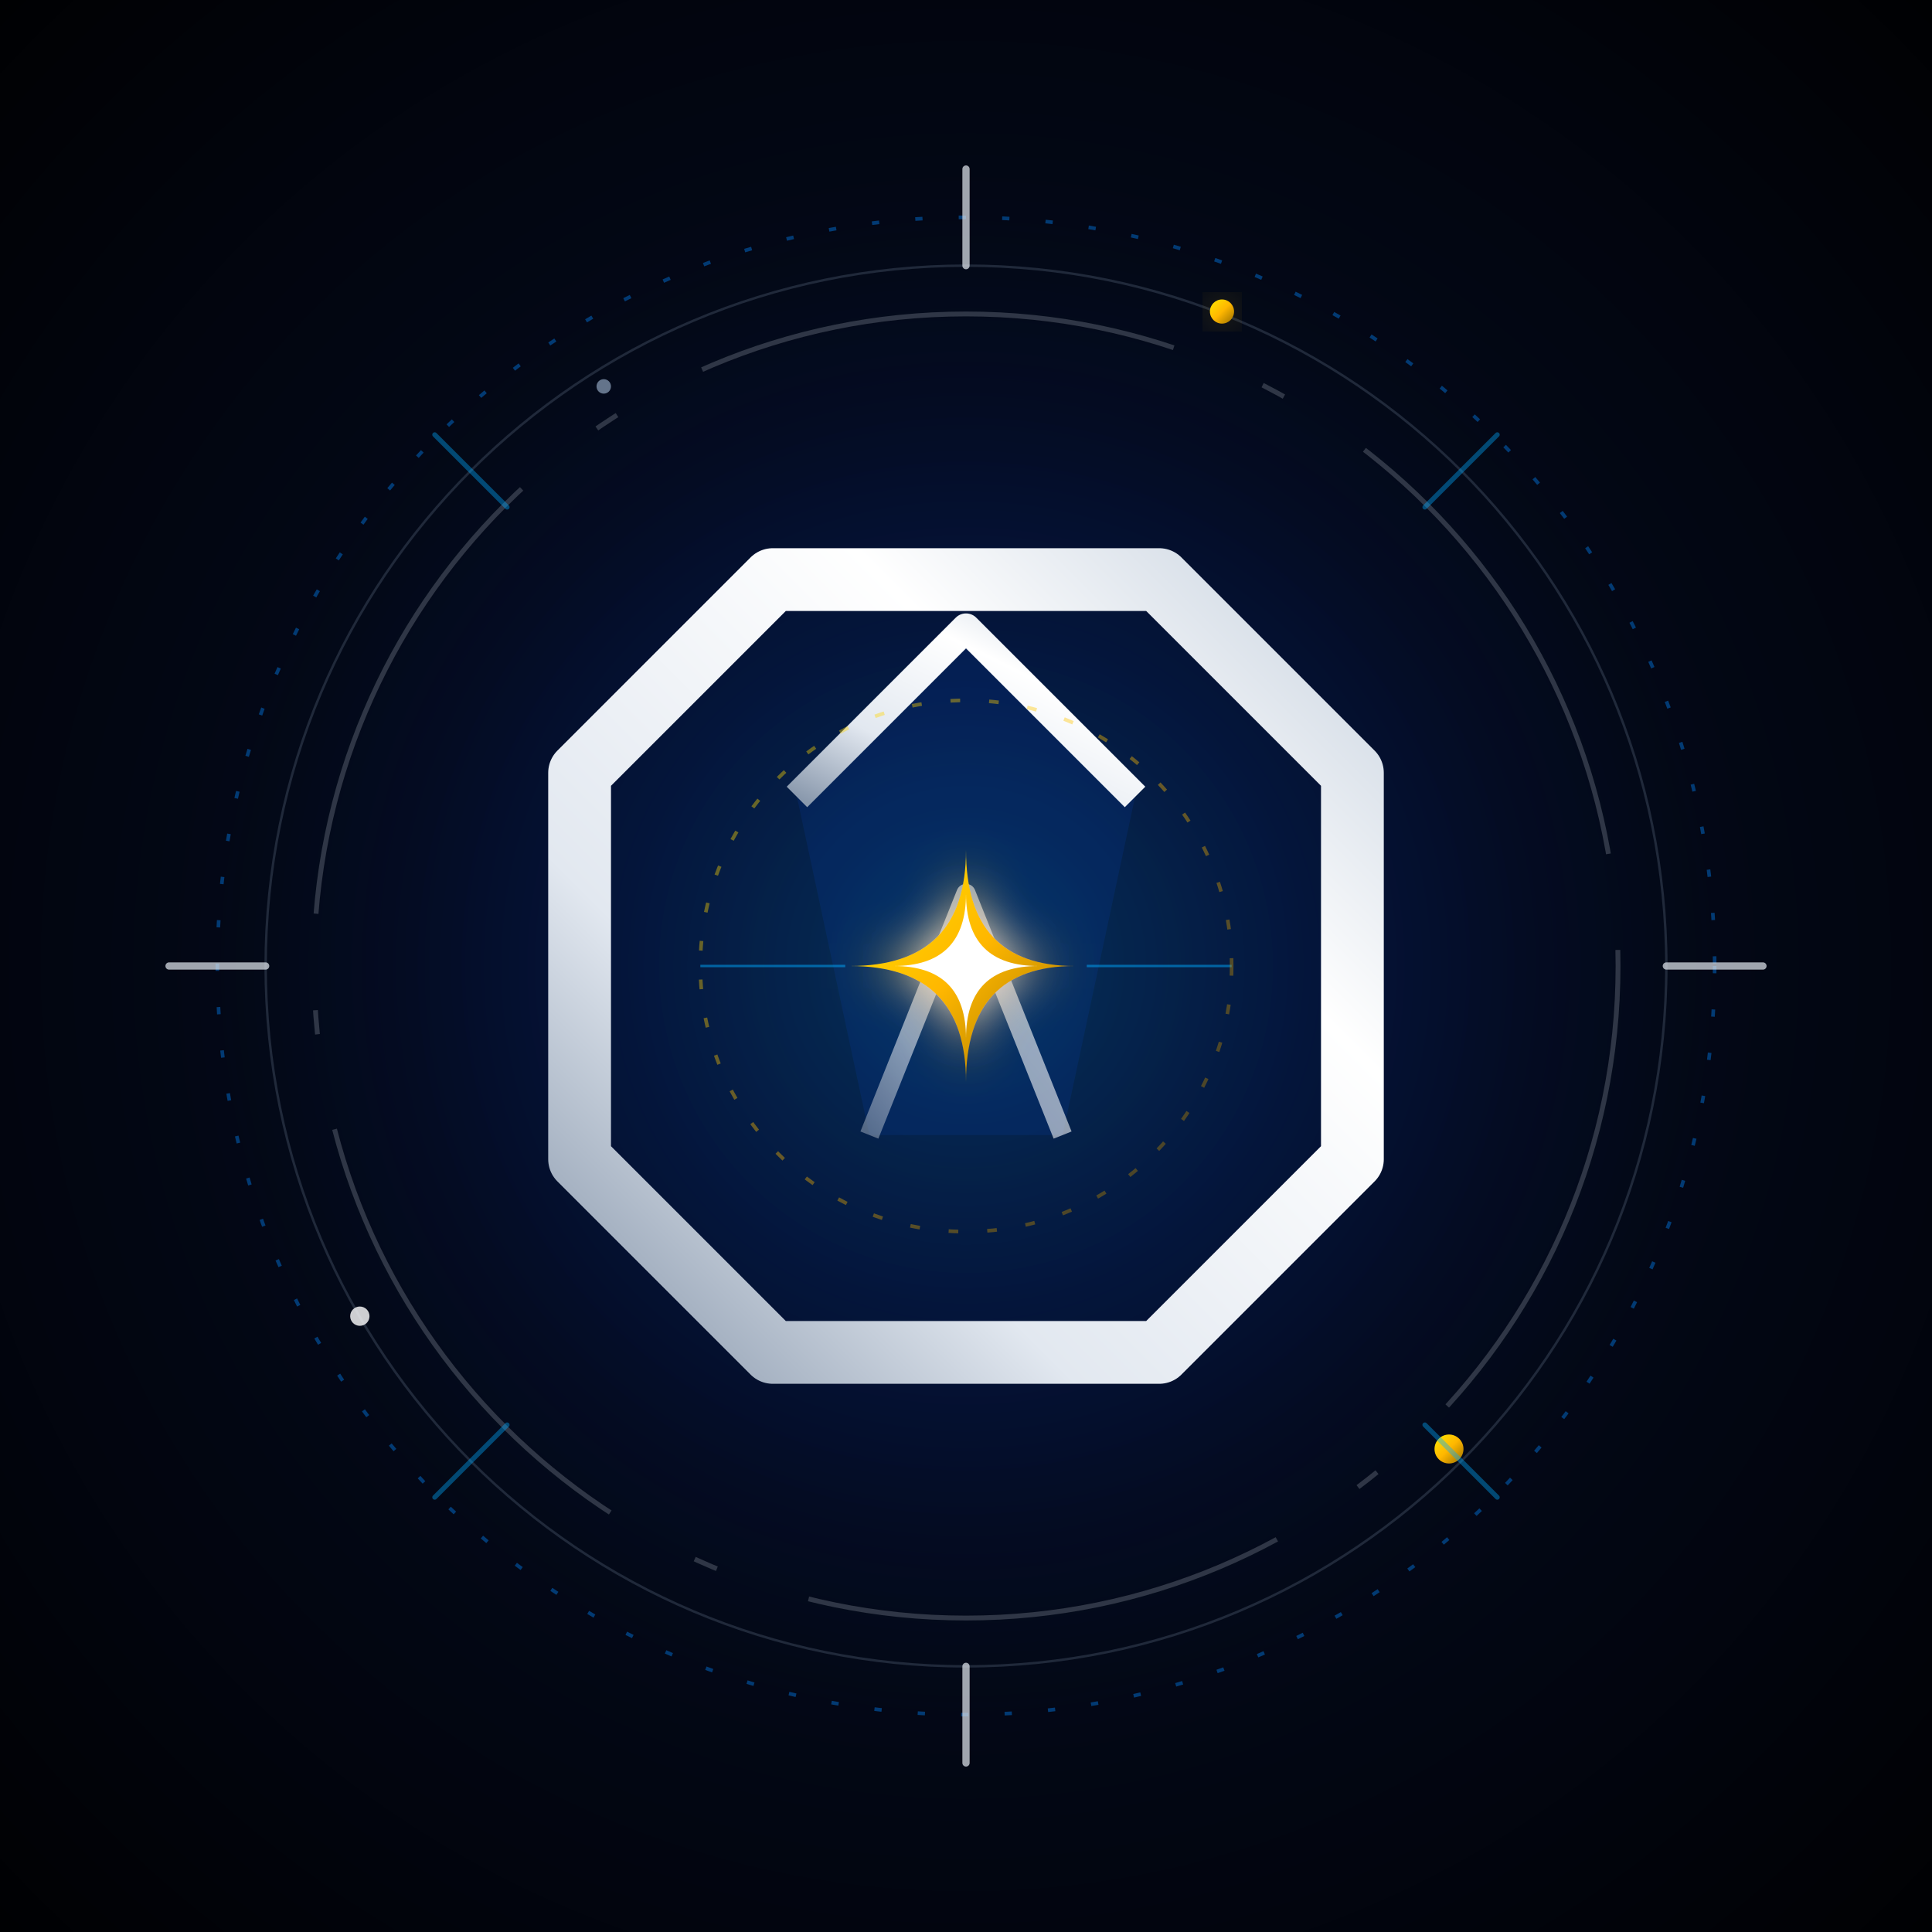
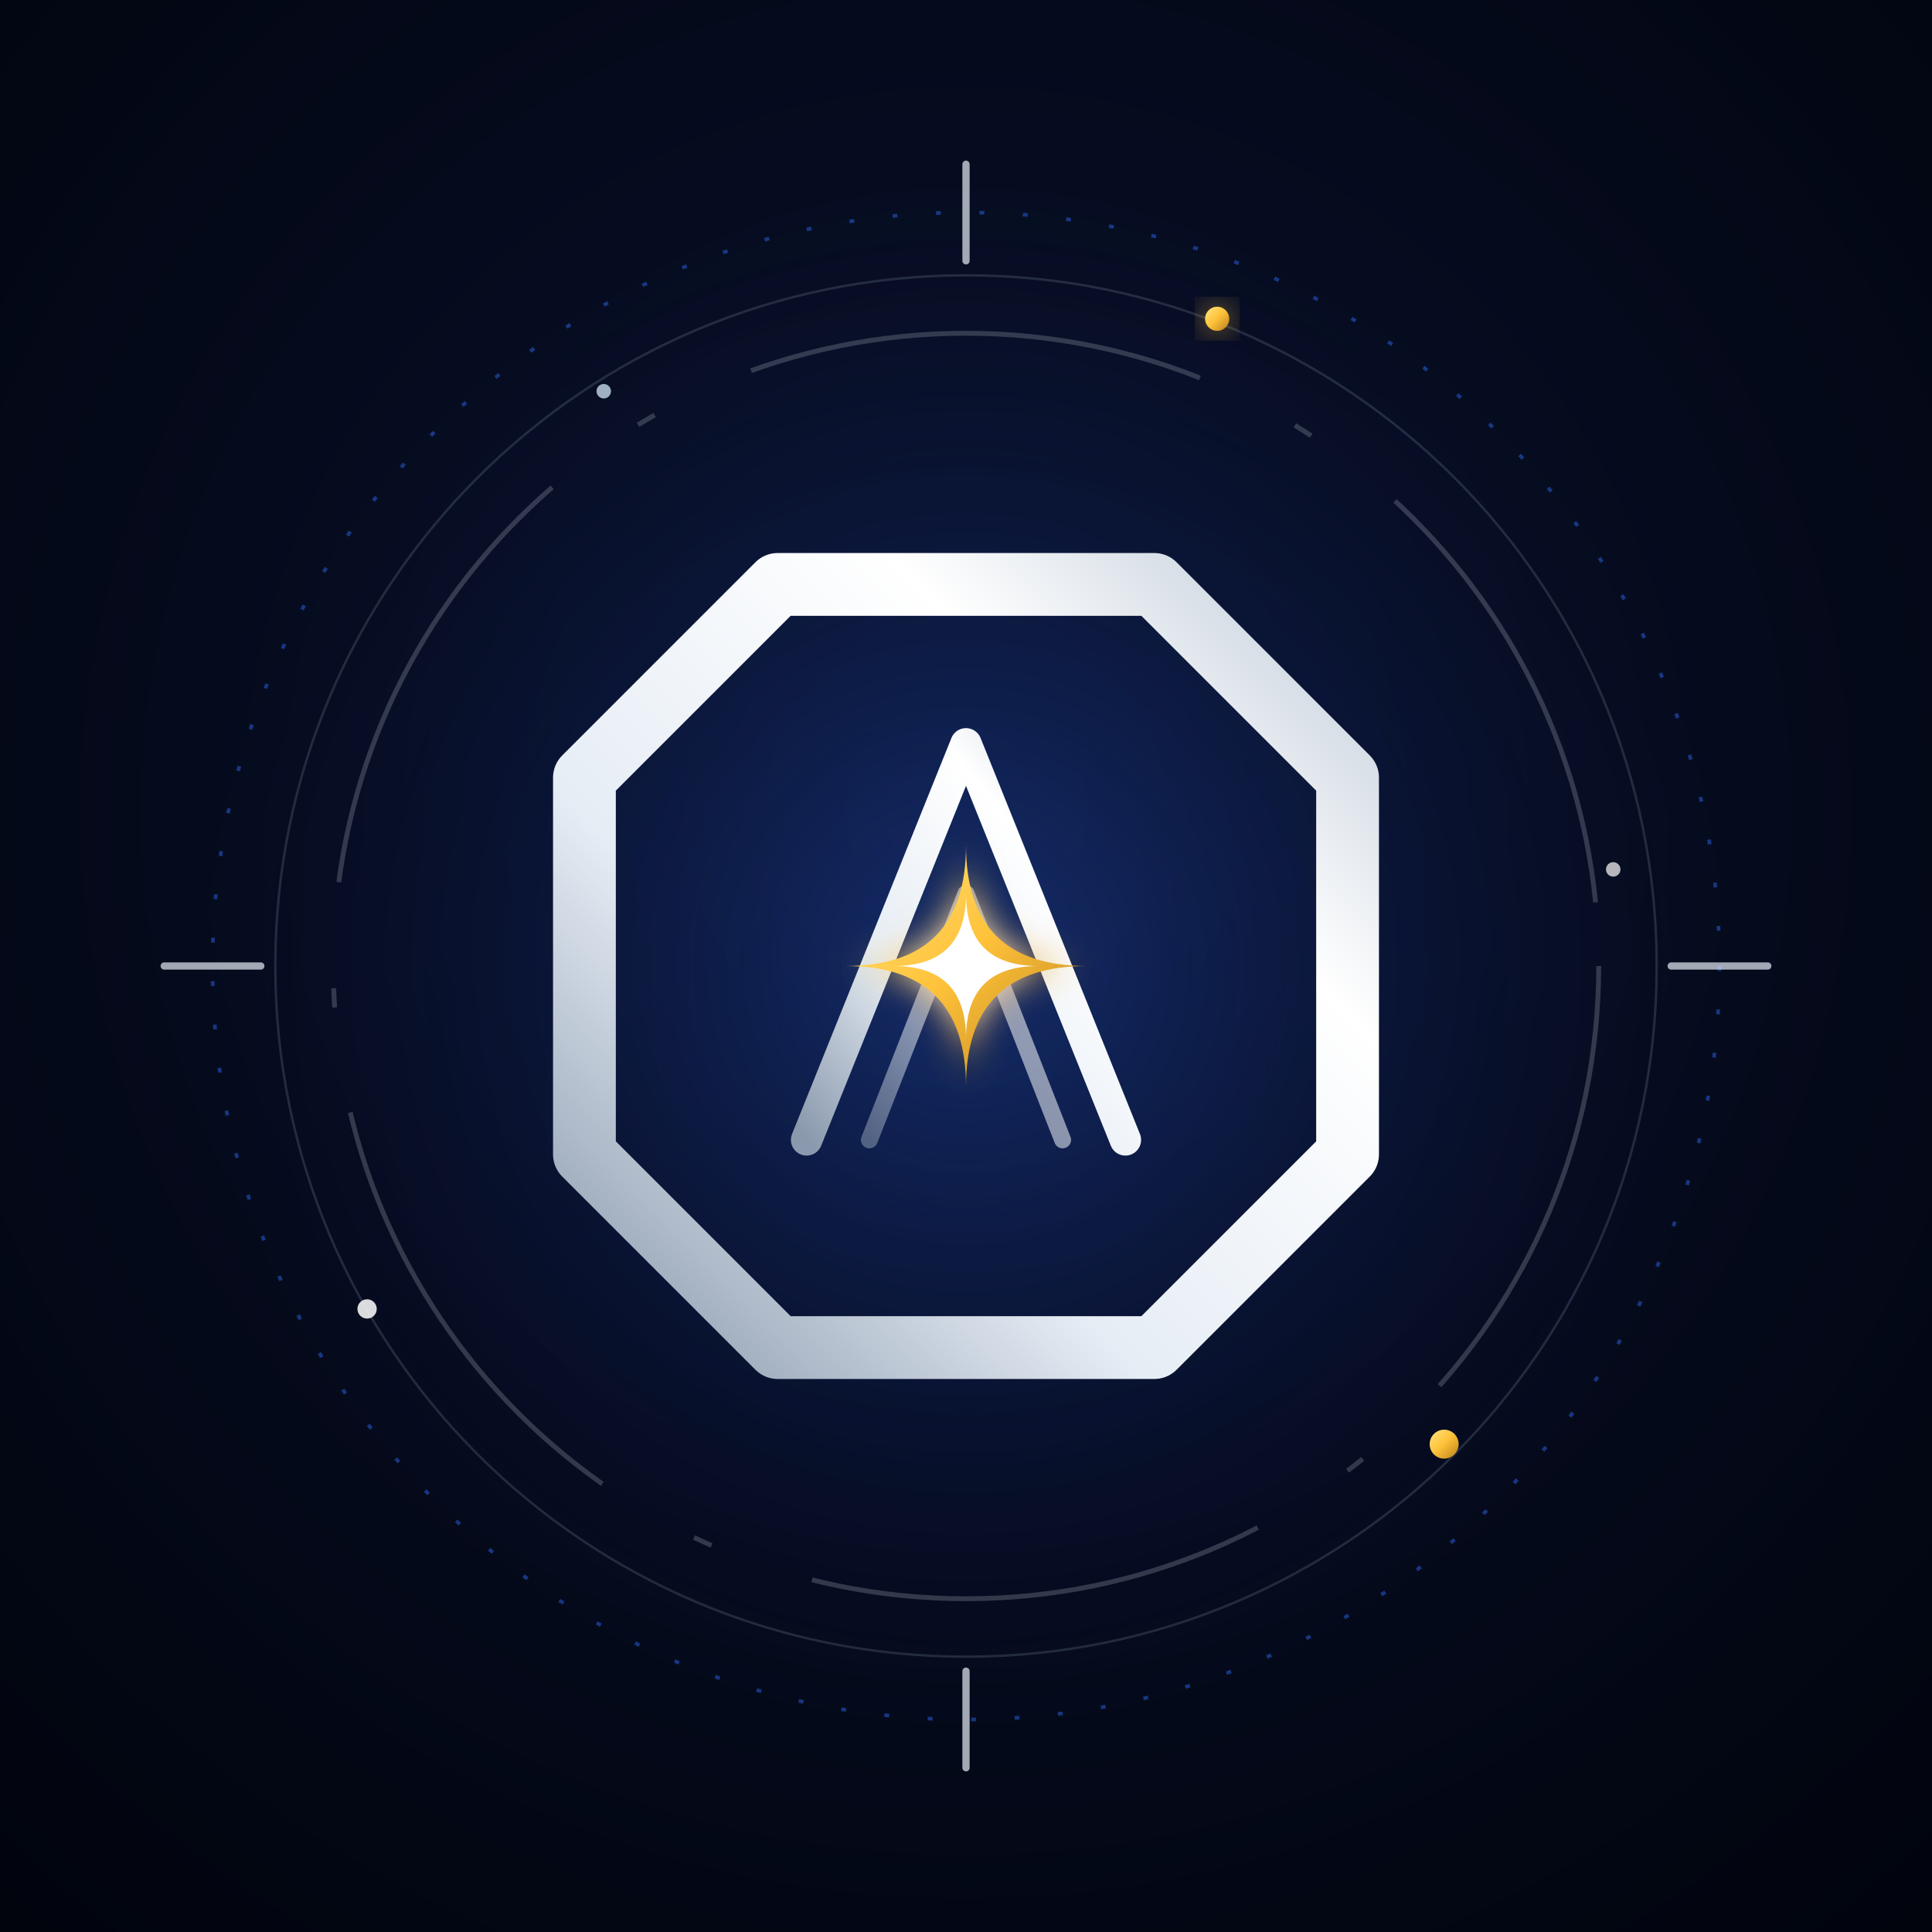
- <svg xmlns="http://www.w3.org/2000/svg" viewBox="0 0 800 800" width="100%" height="100%">
+ <svg xmlns="http://www.w3.org/2000/svg" viewBox="0 0 800 800" width="100%" height="100%" role="img" aria-label="MetaCoin emblem">
  <defs>
-     <radialGradient id="space-bg" cx="50%" cy="50%" r="75%">
-       <stop offset="0%" stop-color="#071026" />
-       <stop offset="60%" stop-color="#020612" />
-       <stop offset="100%" stop-color="#000000" />
+     <radialGradient id="bg" cx="50%" cy="42%" r="75%">
+       <stop offset="0%" stop-color="#0a1430" />
+       <stop offset="55%" stop-color="#050a1c" />
+       <stop offset="100%" stop-color="#01040d" />
    </radialGradient>
-     <radialGradient id="nebula-glow" cx="50%" cy="50%" r="50%">
-       <stop offset="0%" stop-color="#00aaff" stop-opacity="0.25" />
-       <stop offset="50%" stop-color="#0044ff" stop-opacity="0.1" />
+     <radialGradient id="halo" cx="50%" cy="50%" r="50%">
+       <stop offset="0%" stop-color="#2f6bff" stop-opacity="0.30" />
+       <stop offset="55%" stop-color="#1b3aa0" stop-opacity="0.10" />
      <stop offset="100%" stop-color="#000000" stop-opacity="0" />
    </radialGradient>
-     <linearGradient id="silver-industrial" x1="0%" y1="100%" x2="100%" y2="0%">
+     <linearGradient id="silver" x1="0%" y1="100%" x2="100%" y2="0%">
      <stop offset="0%" stop-color="#8a99ad" />
-       <stop offset="30%" stop-color="#e2e8f0" />
-       <stop offset="70%" stop-color="#ffffff" />
-       <stop offset="100%" stop-color="#cbd5e1" />
+       <stop offset="35%" stop-color="#e6edf5" />
+       <stop offset="72%" stop-color="#ffffff" />
+       <stop offset="100%" stop-color="#c2cdda" />
    </linearGradient>
-     <linearGradient id="gold-spark" x1="0%" y1="0%" x2="100%" y2="100%">
-       <stop offset="0%" stop-color="#ffe600" />
-       <stop offset="50%" stop-color="#ffb700" />
-       <stop offset="100%" stop-color="#9a6f00" />
+     <linearGradient id="gold" x1="0%" y1="0%" x2="100%" y2="100%">
+       <stop offset="0%" stop-color="#ffe680" />
+       <stop offset="48%" stop-color="#ffc23a" />
+       <stop offset="100%" stop-color="#b8801a" />
    </linearGradient>
-     <filter id="core-glow" x="-30%" y="-30%" width="160%" height="160%">
-       <feGaussianBlur stdDeviation="10" result="blur" />
-       <feComposite in="SourceGraphic" in2="blur" operator="over" />
+     <filter id="glow" x="-40%" y="-40%" width="180%" height="180%">
+       <feGaussianBlur stdDeviation="7" result="b" />
+       <feMerge>
+         <feMergeNode in="b" />
+         <feMergeNode in="SourceGraphic" />
+       </feMerge>
    </filter>
  </defs>
-   <rect width="800" height="800" fill="url(#space-bg)" />
-   <circle cx="400" cy="400" r="350" fill="url(#nebula-glow)" />
-   <g transform="translate(400, 400)">
-     <circle cx="0" cy="0" r="310" fill="none" stroke="#0088ff" stroke-width="1.5" stroke-dasharray="3 15" opacity="0.4" />
-     <circle cx="0" cy="0" r="290" fill="none" stroke="#64748b" stroke-width="1" opacity="0.3" />
-     <circle cx="0" cy="0" r="270" fill="none" stroke="#e2e8f0" stroke-width="2" stroke-dasharray="200 40 10 40" opacity="0.2" />
-     <circle cx="106" cy="-271" r="5" fill="url(#gold-spark)" filter="url(#core-glow)" />
-     <circle cx="-251" cy="145" r="4" fill="#ffffff" opacity="0.8" />
-     <circle cx="200" cy="200" r="6" fill="url(#gold-spark)" />
-     <circle cx="-150" cy="-240" r="3" fill="#64748b" />
-     <path d="M 0,-330 L 0,-290 M 0,290 L 0,330 M -330,0 L -290,0 M 290,0 L 330,0" stroke="#e2e8f0" stroke-width="3" stroke-linecap="round" opacity="0.7" />
-     <path d="M -220,-220 L -190,-190 M 190,190 L 220,220 M -220,220 L -190,190 M 190,-190 L 220,-220" stroke="#00aaff" stroke-width="2" stroke-linecap="round" opacity="0.4" />
-     <path d="M -160,-80 L -80,-160 L 80,-160 L 160,-80 L 160,80 L 80,160 L -80,160 L -160,80 Z" fill="none" stroke="url(#silver-industrial)" stroke-width="26" stroke-linejoin="round" stroke-linecap="round" />
-     <path d="M -70,-70 L 0,-140 L 70,-70 L 40,70 L -40,70 Z" fill="#0055ff" opacity="0.1" />
-     <path d="M -70,-70 L 0,-140 L 70,-70" fill="none" stroke="url(#silver-industrial)" stroke-width="12" stroke-linejoin="round" />
-     <path d="M -40,70 L 0,-30 L 40,70" fill="none" stroke="url(#silver-industrial)" stroke-width="8" stroke-linejoin="round" opacity="0.6" />
-     <path d="M -110,0 L -50,0 M 50,0 L 110,0" stroke="#00aaff" stroke-width="1" opacity="0.5" />
-     <circle cx="0" cy="0" r="110" fill="none" stroke="url(#gold-spark)" stroke-width="1.5" stroke-dasharray="4 12" opacity="0.4" />
-     <g filter="url(#core-glow)">
-       <path d="M 0,-48 Q 0,0 -48,0 Q 0,0 0,48 Q 0,0 45,0 Q 0,0 0,-48 Z" fill="url(#gold-spark)" />
+   <rect width="800" height="800" fill="url(#bg)" />
+   <circle cx="400" cy="400" r="360" fill="url(#halo)" />
+   <g transform="translate(400,400)">
+     <circle r="312" fill="none" stroke="#2f6bff" stroke-width="1.5" stroke-dasharray="2 16" opacity="0.45" />
+     <circle r="286" fill="none" stroke="#64748b" stroke-width="1" opacity="0.30" />
+     <circle r="262" fill="none" stroke="#e6edf5" stroke-width="2" stroke-dasharray="190 44 8 44" opacity="0.20" />
+     <circle cx="104" cy="-268" r="5" fill="url(#gold)" filter="url(#glow)" />
+     <circle cx="-248" cy="142" r="4" fill="#ffffff" opacity="0.85" />
+     <circle cx="198" cy="198" r="6" fill="url(#gold)" />
+     <circle cx="-150" cy="-238" r="3" fill="#9fb0c4" />
+     <circle cx="268" cy="-40" r="3" fill="#ffffff" opacity="0.7" />
+     <path d="M 0,-332 L 0,-292 M 0,292 L 0,332 M -332,0 L -292,0 M 292,0 L 332,0" stroke="#e6edf5" stroke-width="3" stroke-linecap="round" opacity="0.7" />
+     <path d="M -158,-78 L -78,-158 L 78,-158 L 158,-78 L 158,78 L 78,158 L -78,158 L -158,78 Z" fill="none" stroke="url(#silver)" stroke-width="26" stroke-linejoin="round" />
+     <path d="M -66,72 L 0,-92 L 66,72" fill="none" stroke="url(#silver)" stroke-width="13" stroke-linejoin="round" stroke-linecap="round" />
+     <path d="M -40,72 L 0,-30 L 40,72" fill="none" stroke="url(#silver)" stroke-width="7" stroke-linejoin="round" stroke-linecap="round" opacity="0.55" />
+     <g filter="url(#glow)">
+       <path d="M 0,-50 Q 0,0 -50,0 Q 0,0 0,50 Q 0,0 50,0 Q 0,0 0,-50 Z" fill="url(#gold)" />
      <path d="M 0,-30 Q 0,0 -30,0 Q 0,0 0,30 Q 0,0 30,0 Q 0,0 0,-30 Z" fill="#ffffff" />
-       <circle cx="0" cy="0" r="6" fill="#ffffff" />
+       <circle r="6" fill="#ffffff" />
    </g>
  </g>
</svg>
